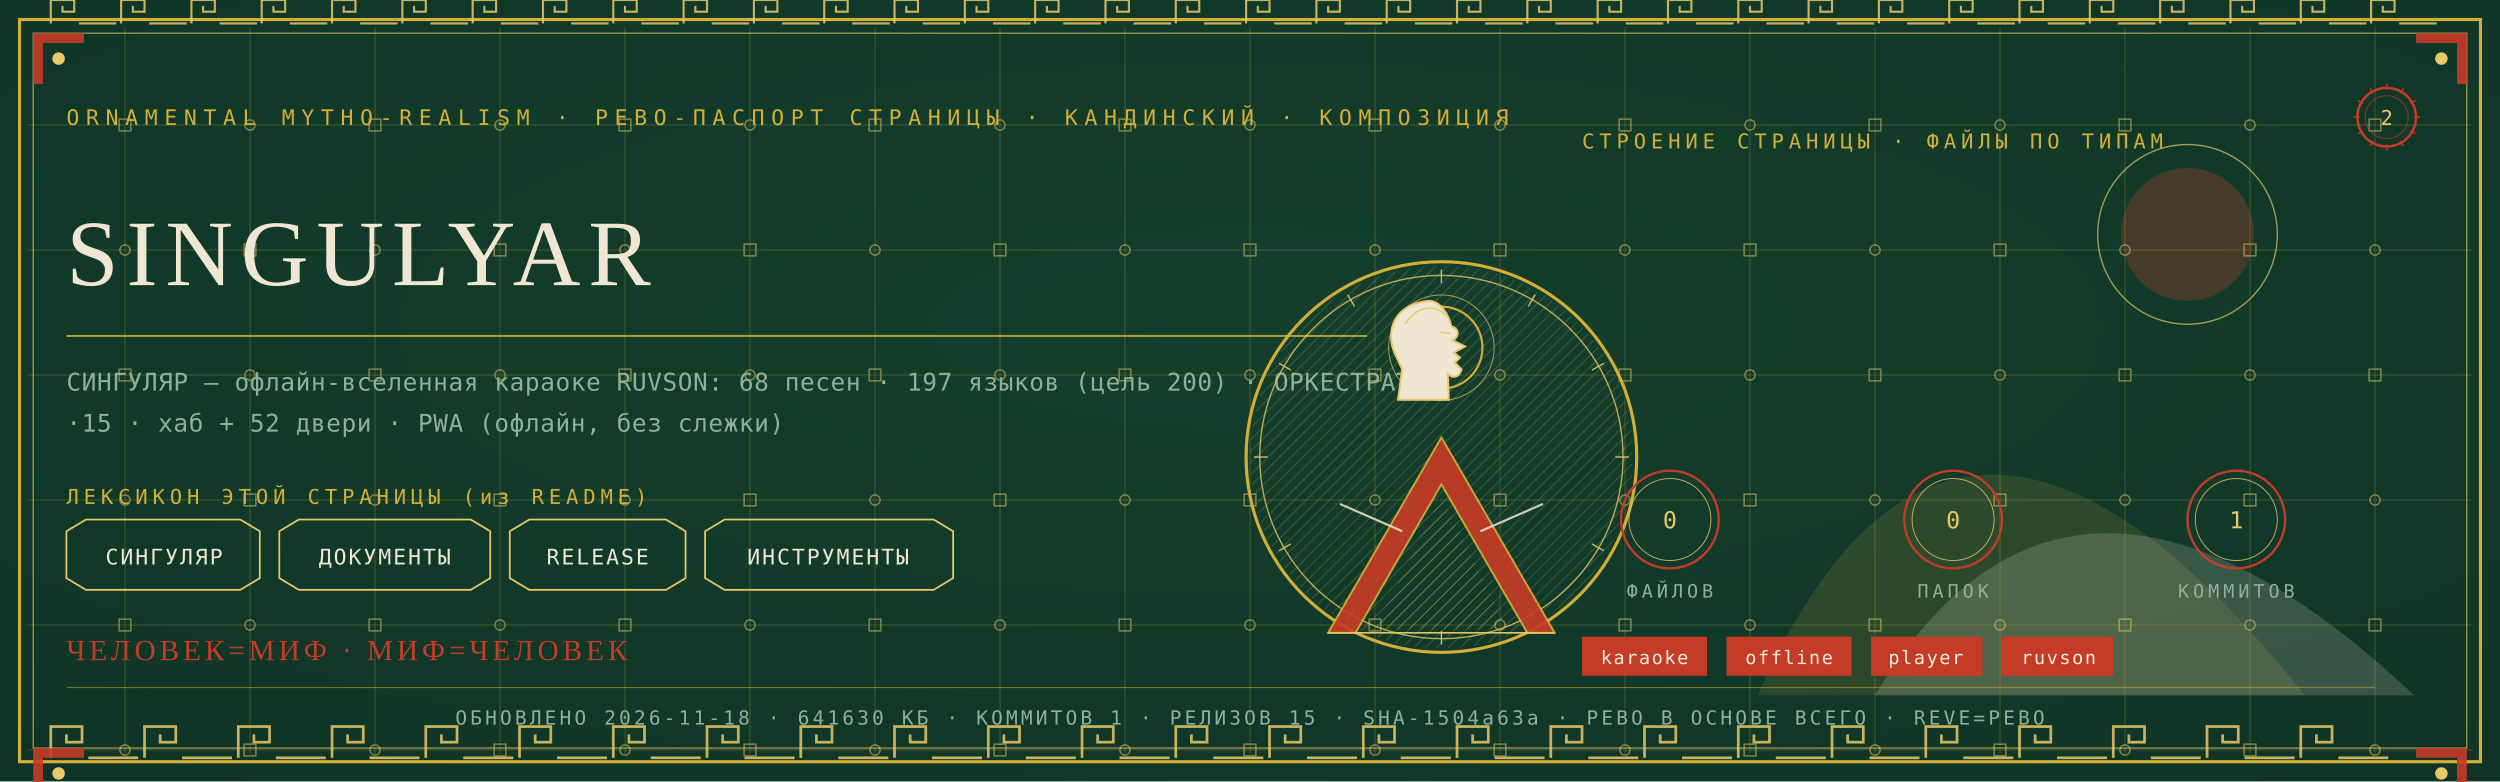
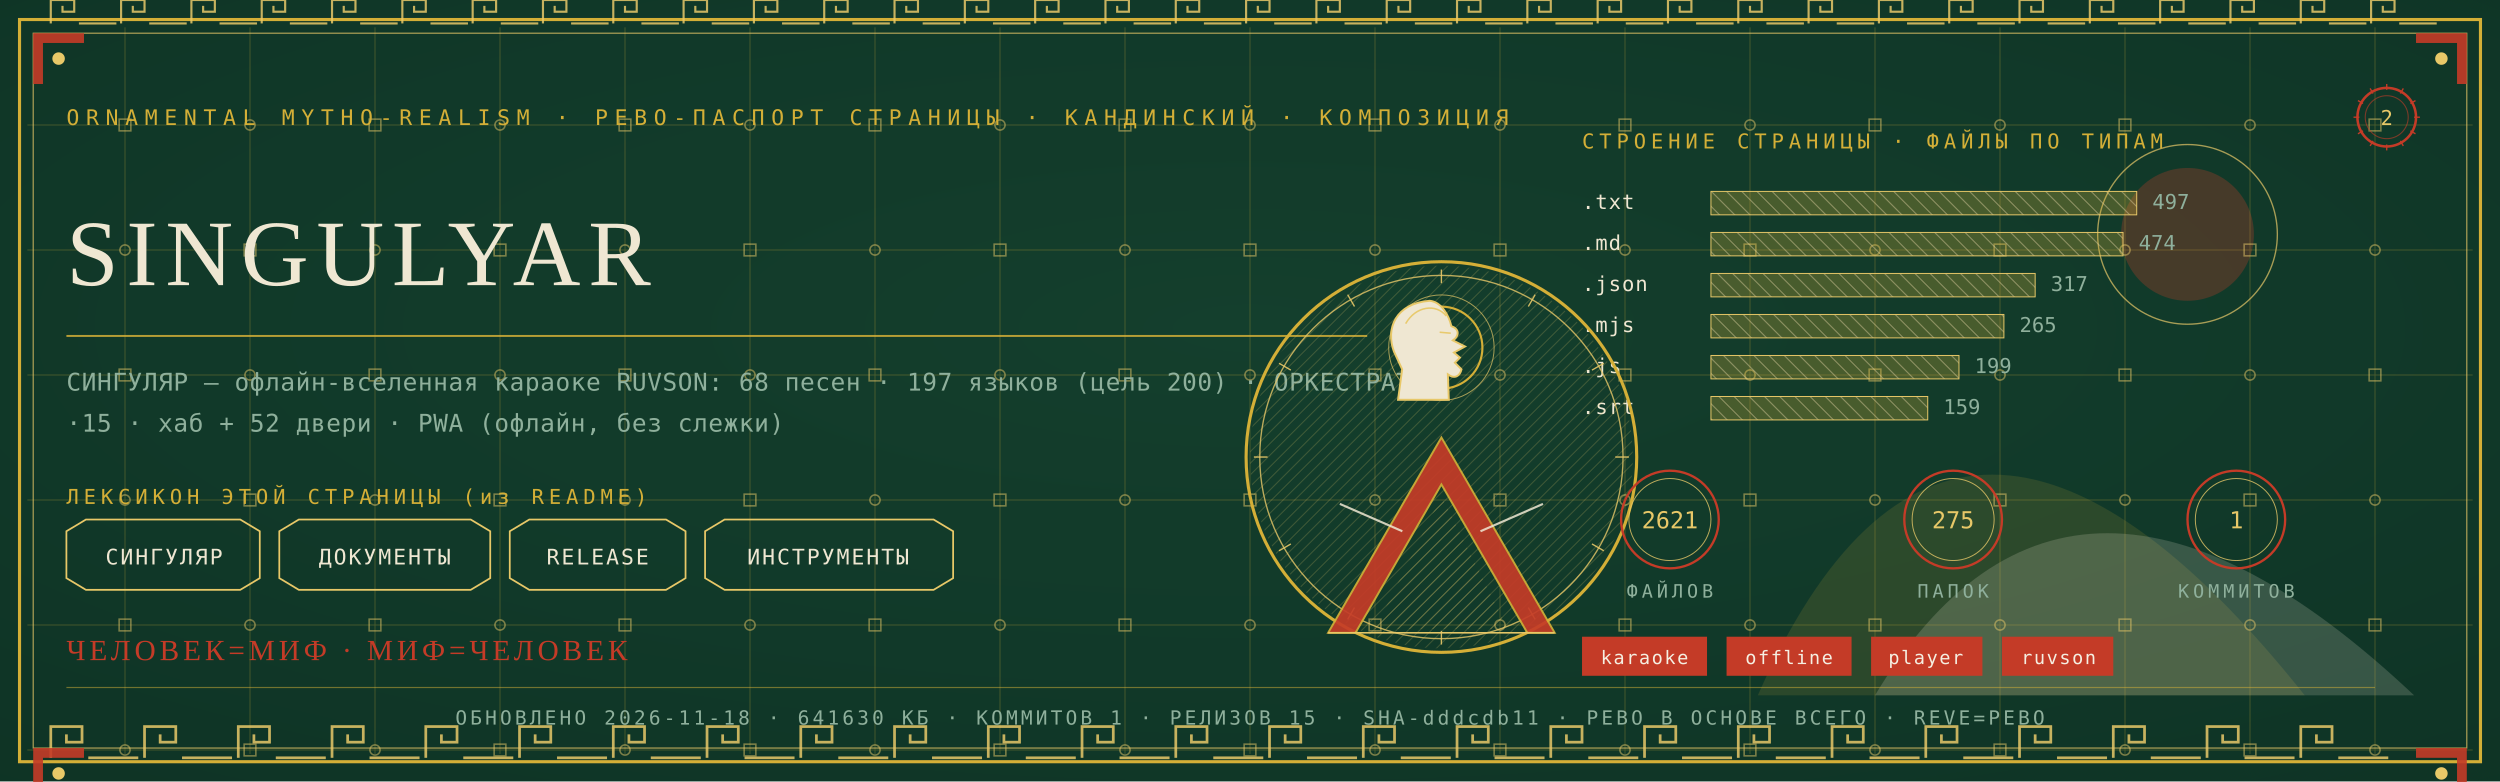
<svg xmlns="http://www.w3.org/2000/svg" viewBox="0 0 1280 400" width="1280" height="400">
  <defs>
    <radialGradient id="rp2" cx="0.5" cy="0.42" r="1.1">
      <stop offset="0" stop-color="#14402E" />
      <stop offset="1" stop-color="#0C2E21" />
    </radialGradient>
    <pattern id="hatchm" width="4.2" height="4.2" patternUnits="userSpaceOnUse" patternTransform="rotate(45)">
      <rect width="4.2" height="4.2" fill="none" />
      <line x1="0" y1="0" x2="0" y2="4.2" stroke="#E8C868" stroke-width="0.5" />
    </pattern>
    <pattern id="hatchv" width="5.5" height="5.5" patternUnits="userSpaceOnUse" patternTransform="rotate(-45)">
      <rect width="5.5" height="5.5" fill="none" />
      <line x1="0" y1="0" x2="0" y2="5.5" stroke="#EFE7D2" stroke-width="0.5" />
    </pattern>
  </defs>
  <rect width="1280" height="400" fill="#0C2E21" />
  <rect width="1280" height="400" fill="url(#rp2)" opacity="0.94" />
  <path d="M 900 356 Q 1000 130 1180 356 Z" fill="#D4AF37" opacity="0.14" />
  <path d="M 960 356 Q 1060 190 1236 356 Z" fill="#EFE7D2" opacity="0.18" />
  <circle cx="1120" cy="120" r="34" fill="#C43B27" opacity="0.30" />
  <circle cx="1120" cy="120" r="46" fill="none" stroke="#E8C868" stroke-width="0.7" opacity="0.7" />
  <g stroke="#D4AF37" stroke-width="0.45" opacity="0.30">
    <line x1="64" y1="14" x2="64" y2="386" />
    <line x1="128" y1="14" x2="128" y2="386" />
    <line x1="192" y1="14" x2="192" y2="386" />
    <line x1="256" y1="14" x2="256" y2="386" />
    <line x1="320" y1="14" x2="320" y2="386" />
    <line x1="384" y1="14" x2="384" y2="386" />
    <line x1="448" y1="14" x2="448" y2="386" />
    <line x1="512" y1="14" x2="512" y2="386" />
    <line x1="576" y1="14" x2="576" y2="386" />
    <line x1="640" y1="14" x2="640" y2="386" />
    <line x1="704" y1="14" x2="704" y2="386" />
    <line x1="768" y1="14" x2="768" y2="386" />
    <line x1="832" y1="14" x2="832" y2="386" />
    <line x1="896" y1="14" x2="896" y2="386" />
    <line x1="960" y1="14" x2="960" y2="386" />
    <line x1="1024" y1="14" x2="1024" y2="386" />
    <line x1="1088" y1="14" x2="1088" y2="386" />
    <line x1="1152" y1="14" x2="1152" y2="386" />
    <line x1="1216" y1="14" x2="1216" y2="386" />
    <line x1="14" y1="64" x2="1266" y2="64" />
    <line x1="14" y1="128" x2="1266" y2="128" />
    <line x1="14" y1="192" x2="1266" y2="192" />
    <line x1="14" y1="256" x2="1266" y2="256" />
    <line x1="14" y1="320" x2="1266" y2="320" />
    <line x1="14" y1="384" x2="1266" y2="384" />
  </g>
  <g fill="none" stroke="#E8C868" stroke-width="0.8" opacity="0.5">
    <rect x="61" y="61" width="6" height="6" />
    <circle cx="64" cy="128" r="2.6" />
    <rect x="61" y="189" width="6" height="6" />
    <circle cx="64" cy="256" r="2.6" />
    <rect x="61" y="317" width="6" height="6" />
    <circle cx="64" cy="384" r="2.6" />
    <circle cx="128" cy="64" r="2.6" />
    <rect x="125" y="125" width="6" height="6" />
    <circle cx="128" cy="192" r="2.6" />
    <rect x="125" y="253" width="6" height="6" />
    <circle cx="128" cy="320" r="2.6" />
    <rect x="125" y="381" width="6" height="6" />
    <rect x="189" y="61" width="6" height="6" />
    <circle cx="192" cy="128" r="2.6" />
    <rect x="189" y="189" width="6" height="6" />
    <circle cx="192" cy="256" r="2.6" />
    <rect x="189" y="317" width="6" height="6" />
    <circle cx="192" cy="384" r="2.6" />
    <circle cx="256" cy="64" r="2.6" />
    <rect x="253" y="125" width="6" height="6" />
    <circle cx="256" cy="192" r="2.6" />
    <rect x="253" y="253" width="6" height="6" />
    <circle cx="256" cy="320" r="2.6" />
    <rect x="253" y="381" width="6" height="6" />
    <rect x="317" y="61" width="6" height="6" />
    <circle cx="320" cy="128" r="2.6" />
    <rect x="317" y="189" width="6" height="6" />
    <circle cx="320" cy="256" r="2.6" />
    <rect x="317" y="317" width="6" height="6" />
    <circle cx="320" cy="384" r="2.6" />
    <circle cx="384" cy="64" r="2.6" />
    <rect x="381" y="125" width="6" height="6" />
    <circle cx="384" cy="192" r="2.6" />
    <rect x="381" y="253" width="6" height="6" />
    <circle cx="384" cy="320" r="2.6" />
    <rect x="381" y="381" width="6" height="6" />
    <rect x="445" y="61" width="6" height="6" />
    <circle cx="448" cy="128" r="2.6" />
    <rect x="445" y="189" width="6" height="6" />
    <circle cx="448" cy="256" r="2.6" />
    <rect x="445" y="317" width="6" height="6" />
    <circle cx="448" cy="384" r="2.6" />
    <circle cx="512" cy="64" r="2.6" />
    <rect x="509" y="125" width="6" height="6" />
    <circle cx="512" cy="192" r="2.6" />
    <rect x="509" y="253" width="6" height="6" />
    <circle cx="512" cy="320" r="2.6" />
    <rect x="509" y="381" width="6" height="6" />
    <rect x="573" y="61" width="6" height="6" />
    <circle cx="576" cy="128" r="2.6" />
    <rect x="573" y="189" width="6" height="6" />
    <circle cx="576" cy="256" r="2.6" />
    <rect x="573" y="317" width="6" height="6" />
    <circle cx="576" cy="384" r="2.6" />
    <circle cx="640" cy="64" r="2.6" />
    <rect x="637" y="125" width="6" height="6" />
    <circle cx="640" cy="192" r="2.6" />
    <rect x="637" y="253" width="6" height="6" />
    <circle cx="640" cy="320" r="2.6" />
    <rect x="637" y="381" width="6" height="6" />
    <rect x="701" y="61" width="6" height="6" />
    <circle cx="704" cy="128" r="2.6" />
    <rect x="701" y="189" width="6" height="6" />
    <circle cx="704" cy="256" r="2.6" />
    <rect x="701" y="317" width="6" height="6" />
    <circle cx="704" cy="384" r="2.6" />
    <circle cx="768" cy="64" r="2.6" />
    <rect x="765" y="125" width="6" height="6" />
    <circle cx="768" cy="192" r="2.6" />
    <rect x="765" y="253" width="6" height="6" />
    <circle cx="768" cy="320" r="2.6" />
    <rect x="765" y="381" width="6" height="6" />
    <rect x="829" y="61" width="6" height="6" />
    <circle cx="832" cy="128" r="2.6" />
    <rect x="829" y="189" width="6" height="6" />
    <circle cx="832" cy="256" r="2.6" />
    <rect x="829" y="317" width="6" height="6" />
    <circle cx="832" cy="384" r="2.6" />
    <circle cx="896" cy="64" r="2.6" />
    <rect x="893" y="125" width="6" height="6" />
    <circle cx="896" cy="192" r="2.6" />
    <rect x="893" y="253" width="6" height="6" />
    <circle cx="896" cy="320" r="2.6" />
    <rect x="893" y="381" width="6" height="6" />
    <rect x="957" y="61" width="6" height="6" />
    <circle cx="960" cy="128" r="2.6" />
    <rect x="957" y="189" width="6" height="6" />
    <circle cx="960" cy="256" r="2.6" />
    <rect x="957" y="317" width="6" height="6" />
    <circle cx="960" cy="384" r="2.6" />
    <circle cx="1024" cy="64" r="2.6" />
    <rect x="1021" y="125" width="6" height="6" />
    <circle cx="1024" cy="192" r="2.6" />
    <rect x="1021" y="253" width="6" height="6" />
    <circle cx="1024" cy="320" r="2.6" />
    <rect x="1021" y="381" width="6" height="6" />
    <rect x="1085" y="61" width="6" height="6" />
    <circle cx="1088" cy="128" r="2.6" />
    <rect x="1085" y="189" width="6" height="6" />
    <circle cx="1088" cy="256" r="2.6" />
    <rect x="1085" y="317" width="6" height="6" />
    <circle cx="1088" cy="384" r="2.6" />
    <circle cx="1152" cy="64" r="2.6" />
    <rect x="1149" y="125" width="6" height="6" />
    <circle cx="1152" cy="192" r="2.6" />
    <rect x="1149" y="253" width="6" height="6" />
    <circle cx="1152" cy="320" r="2.6" />
    <rect x="1149" y="381" width="6" height="6" />
    <rect x="1213" y="61" width="6" height="6" />
    <circle cx="1216" cy="128" r="2.6" />
    <rect x="1213" y="189" width="6" height="6" />
    <circle cx="1216" cy="256" r="2.6" />
    <rect x="1213" y="317" width="6" height="6" />
    <circle cx="1216" cy="384" r="2.6" />
  </g>
  <rect x="10" y="10" width="1260" height="380" fill="none" stroke="#D4AF37" stroke-width="1.6" />
  <rect x="17" y="17" width="1246" height="366" fill="none" stroke="#E8C868" stroke-width="0.6" opacity="0.75" />
  <g fill="none" stroke="#E8C868" stroke-width="1.4" opacity="0.85">
    <path d="M 26 388 L 26 372 L 42 372 L 42 380.0 L 34.0 380.0 L 34.0 376.0" />
    <line x1="45.2" y1="388" x2="70.8" y2="388" />
    <path d="M 74 388 L 74 372 L 90 372 L 90 380.0 L 82.0 380.0 L 82.0 376.0" />
    <line x1="93.2" y1="388" x2="118.8" y2="388" />
    <path d="M 122 388 L 122 372 L 138 372 L 138 380.0 L 130.0 380.0 L 130.0 376.0" />
    <line x1="141.2" y1="388" x2="166.8" y2="388" />
    <path d="M 170 388 L 170 372 L 186 372 L 186 380.0 L 178.0 380.0 L 178.0 376.0" />
    <line x1="189.2" y1="388" x2="214.8" y2="388" />
    <path d="M 218 388 L 218 372 L 234 372 L 234 380.0 L 226.0 380.0 L 226.0 376.0" />
    <line x1="237.2" y1="388" x2="262.8" y2="388" />
    <path d="M 266 388 L 266 372 L 282 372 L 282 380.0 L 274.0 380.0 L 274.0 376.0" />
    <line x1="285.2" y1="388" x2="310.8" y2="388" />
    <path d="M 314 388 L 314 372 L 330 372 L 330 380.0 L 322.0 380.0 L 322.0 376.0" />
    <line x1="333.2" y1="388" x2="358.8" y2="388" />
    <path d="M 362 388 L 362 372 L 378 372 L 378 380.0 L 370.0 380.0 L 370.0 376.0" />
    <line x1="381.2" y1="388" x2="406.8" y2="388" />
    <path d="M 410 388 L 410 372 L 426 372 L 426 380.0 L 418.0 380.0 L 418.0 376.0" />
    <line x1="429.2" y1="388" x2="454.8" y2="388" />
    <path d="M 458 388 L 458 372 L 474 372 L 474 380.0 L 466.0 380.0 L 466.0 376.0" />
    <line x1="477.2" y1="388" x2="502.8" y2="388" />
    <path d="M 506 388 L 506 372 L 522 372 L 522 380.0 L 514.0 380.0 L 514.0 376.0" />
    <line x1="525.2" y1="388" x2="550.8" y2="388" />
    <path d="M 554 388 L 554 372 L 570 372 L 570 380.0 L 562.0 380.0 L 562.0 376.0" />
    <line x1="573.2" y1="388" x2="598.8" y2="388" />
    <path d="M 602 388 L 602 372 L 618 372 L 618 380.0 L 610.0 380.0 L 610.0 376.0" />
    <line x1="621.2" y1="388" x2="646.8" y2="388" />
    <path d="M 650 388 L 650 372 L 666 372 L 666 380.0 L 658.0 380.0 L 658.0 376.0" />
    <line x1="669.2" y1="388" x2="694.8" y2="388" />
    <path d="M 698 388 L 698 372 L 714 372 L 714 380.0 L 706.0 380.0 L 706.0 376.0" />
    <line x1="717.2" y1="388" x2="742.8" y2="388" />
    <path d="M 746 388 L 746 372 L 762 372 L 762 380.0 L 754.0 380.0 L 754.0 376.0" />
    <line x1="765.2" y1="388" x2="790.8" y2="388" />
    <path d="M 794 388 L 794 372 L 810 372 L 810 380.0 L 802.0 380.0 L 802.0 376.0" />
    <line x1="813.2" y1="388" x2="838.8" y2="388" />
    <path d="M 842 388 L 842 372 L 858 372 L 858 380.0 L 850.0 380.0 L 850.0 376.0" />
    <line x1="861.2" y1="388" x2="886.8" y2="388" />
    <path d="M 890 388 L 890 372 L 906 372 L 906 380.0 L 898.0 380.0 L 898.0 376.0" />
    <line x1="909.2" y1="388" x2="934.8" y2="388" />
    <path d="M 938 388 L 938 372 L 954 372 L 954 380.0 L 946.0 380.0 L 946.0 376.0" />
    <line x1="957.2" y1="388" x2="982.8" y2="388" />
    <path d="M 986 388 L 986 372 L 1002 372 L 1002 380.0 L 994.0 380.0 L 994.0 376.0" />
    <line x1="1005.2" y1="388" x2="1030.8" y2="388" />
    <path d="M 1034 388 L 1034 372 L 1050 372 L 1050 380.0 L 1042.0 380.0 L 1042.0 376.0" />
    <line x1="1053.2" y1="388" x2="1078.8" y2="388" />
    <path d="M 1082 388 L 1082 372 L 1098 372 L 1098 380.0 L 1090.0 380.0 L 1090.0 376.0" />
    <line x1="1101.2" y1="388" x2="1126.8" y2="388" />
    <path d="M 1130 388 L 1130 372 L 1146 372 L 1146 380.0 L 1138.0 380.0 L 1138.0 376.0" />
    <line x1="1149.2" y1="388" x2="1174.8" y2="388" />
    <path d="M 1178 388 L 1178 372 L 1194 372 L 1194 380.0 L 1186.0 380.0 L 1186.0 376.0" />
    <line x1="1197.2" y1="388" x2="1222.8" y2="388" />
  </g>
  <g fill="none" stroke="#E8C868" stroke-width="1.1" opacity="0.85">
    <path d="M 26 12 L 26 0 L 38 0 L 38 6.0 L 32.0 6.0 L 32.0 3.0" />
    <line x1="40.4" y1="12" x2="59.6" y2="12" />
    <path d="M 62 12 L 62 0 L 74 0 L 74 6.0 L 68.0 6.0 L 68.0 3.0" />
    <line x1="76.4" y1="12" x2="95.6" y2="12" />
    <path d="M 98 12 L 98 0 L 110 0 L 110 6.0 L 104.0 6.0 L 104.0 3.0" />
    <line x1="112.4" y1="12" x2="131.6" y2="12" />
    <path d="M 134 12 L 134 0 L 146 0 L 146 6.0 L 140.0 6.0 L 140.0 3.0" />
    <line x1="148.4" y1="12" x2="167.6" y2="12" />
    <path d="M 170 12 L 170 0 L 182 0 L 182 6.0 L 176.0 6.0 L 176.0 3.0" />
    <line x1="184.4" y1="12" x2="203.6" y2="12" />
    <path d="M 206 12 L 206 0 L 218 0 L 218 6.0 L 212.0 6.0 L 212.0 3.0" />
    <line x1="220.4" y1="12" x2="239.6" y2="12" />
    <path d="M 242 12 L 242 0 L 254 0 L 254 6.0 L 248.0 6.0 L 248.0 3.0" />
    <line x1="256.4" y1="12" x2="275.6" y2="12" />
    <path d="M 278 12 L 278 0 L 290 0 L 290 6.0 L 284.0 6.0 L 284.0 3.0" />
    <line x1="292.4" y1="12" x2="311.6" y2="12" />
    <path d="M 314 12 L 314 0 L 326 0 L 326 6.0 L 320.0 6.0 L 320.0 3.0" />
    <line x1="328.4" y1="12" x2="347.6" y2="12" />
    <path d="M 350 12 L 350 0 L 362 0 L 362 6.0 L 356.0 6.0 L 356.0 3.0" />
    <line x1="364.4" y1="12" x2="383.6" y2="12" />
    <path d="M 386 12 L 386 0 L 398 0 L 398 6.0 L 392.0 6.0 L 392.0 3.0" />
    <line x1="400.4" y1="12" x2="419.6" y2="12" />
    <path d="M 422 12 L 422 0 L 434 0 L 434 6.0 L 428.0 6.0 L 428.0 3.0" />
    <line x1="436.4" y1="12" x2="455.6" y2="12" />
    <path d="M 458 12 L 458 0 L 470 0 L 470 6.0 L 464.0 6.0 L 464.0 3.0" />
    <line x1="472.4" y1="12" x2="491.6" y2="12" />
    <path d="M 494 12 L 494 0 L 506 0 L 506 6.0 L 500.0 6.0 L 500.0 3.0" />
    <line x1="508.4" y1="12" x2="527.6" y2="12" />
    <path d="M 530 12 L 530 0 L 542 0 L 542 6.0 L 536.0 6.0 L 536.0 3.0" />
    <line x1="544.4" y1="12" x2="563.6" y2="12" />
    <path d="M 566 12 L 566 0 L 578 0 L 578 6.0 L 572.0 6.0 L 572.0 3.0" />
    <line x1="580.4" y1="12" x2="599.6" y2="12" />
    <path d="M 602 12 L 602 0 L 614 0 L 614 6.0 L 608.0 6.0 L 608.0 3.0" />
    <line x1="616.4" y1="12" x2="635.6" y2="12" />
    <path d="M 638 12 L 638 0 L 650 0 L 650 6.0 L 644.0 6.0 L 644.0 3.0" />
    <line x1="652.4" y1="12" x2="671.6" y2="12" />
    <path d="M 674 12 L 674 0 L 686 0 L 686 6.0 L 680.0 6.0 L 680.0 3.0" />
    <line x1="688.4" y1="12" x2="707.6" y2="12" />
    <path d="M 710 12 L 710 0 L 722 0 L 722 6.0 L 716.0 6.0 L 716.0 3.0" />
    <line x1="724.4" y1="12" x2="743.6" y2="12" />
    <path d="M 746 12 L 746 0 L 758 0 L 758 6.0 L 752.0 6.0 L 752.0 3.0" />
    <line x1="760.4" y1="12" x2="779.6" y2="12" />
    <path d="M 782 12 L 782 0 L 794 0 L 794 6.0 L 788.0 6.0 L 788.0 3.0" />
    <line x1="796.4" y1="12" x2="815.6" y2="12" />
    <path d="M 818 12 L 818 0 L 830 0 L 830 6.0 L 824.0 6.0 L 824.0 3.0" />
    <line x1="832.4" y1="12" x2="851.6" y2="12" />
    <path d="M 854 12 L 854 0 L 866 0 L 866 6.0 L 860.0 6.0 L 860.0 3.0" />
    <line x1="868.4" y1="12" x2="887.6" y2="12" />
    <path d="M 890 12 L 890 0 L 902 0 L 902 6.0 L 896.0 6.0 L 896.0 3.0" />
    <line x1="904.4" y1="12" x2="923.6" y2="12" />
    <path d="M 926 12 L 926 0 L 938 0 L 938 6.0 L 932.0 6.0 L 932.0 3.0" />
    <line x1="940.4" y1="12" x2="959.6" y2="12" />
    <path d="M 962 12 L 962 0 L 974 0 L 974 6.0 L 968.0 6.0 L 968.0 3.0" />
    <line x1="976.4" y1="12" x2="995.6" y2="12" />
    <path d="M 998 12 L 998 0 L 1010 0 L 1010 6.0 L 1004.0 6.0 L 1004.0 3.0" />
    <line x1="1012.4" y1="12" x2="1031.6" y2="12" />
    <path d="M 1034 12 L 1034 0 L 1046 0 L 1046 6.0 L 1040.0 6.0 L 1040.0 3.0" />
    <line x1="1048.4" y1="12" x2="1067.6" y2="12" />
    <path d="M 1070 12 L 1070 0 L 1082 0 L 1082 6.0 L 1076.0 6.0 L 1076.0 3.0" />
    <line x1="1084.4" y1="12" x2="1103.6" y2="12" />
    <path d="M 1106 12 L 1106 0 L 1118 0 L 1118 6.0 L 1112.0 6.0 L 1112.0 3.0" />
    <line x1="1120.4" y1="12" x2="1139.6" y2="12" />
    <path d="M 1142 12 L 1142 0 L 1154 0 L 1154 6.0 L 1148.0 6.0 L 1148.0 3.0" />
    <line x1="1156.4" y1="12" x2="1175.6" y2="12" />
    <path d="M 1178 12 L 1178 0 L 1190 0 L 1190 6.0 L 1184.0 6.0 L 1184.0 3.0" />
    <line x1="1192.4" y1="12" x2="1211.6" y2="12" />
    <path d="M 1214 12 L 1214 0 L 1226 0 L 1226 6.0 L 1220.0 6.0 L 1220.0 3.0" />
    <line x1="1228.4" y1="12" x2="1247.6" y2="12" />
  </g>
  <g transform="translate(17,17) scale(1,1)">
    <path d="M 0 0 L 26 0 L 26 5 L 5 5 L 5 26 L 0 26 Z" fill="#C43B27" opacity="0.9" />
    <circle cx="13" cy="13" r="3.2" fill="#E8C868" />
  </g>
  <g transform="translate(1263,17) scale(-1,1)">
    <path d="M 0 0 L 26 0 L 26 5 L 5 5 L 5 26 L 0 26 Z" fill="#C43B27" opacity="0.9" />
    <circle cx="13" cy="13" r="3.2" fill="#E8C868" />
  </g>
  <g transform="translate(17,383) scale(1,1)">
    <path d="M 0 0 L 26 0 L 26 5 L 5 5 L 5 26 L 0 26 Z" fill="#C43B27" opacity="0.9" />
    <circle cx="13" cy="13" r="3.2" fill="#E8C868" />
  </g>
  <g transform="translate(1263,383) scale(-1,1)">
    <path d="M 0 0 L 26 0 L 26 5 L 5 5 L 5 26 L 0 26 Z" fill="#C43B27" opacity="0.9" />
    <circle cx="13" cy="13" r="3.2" fill="#E8C868" />
  </g>
  <text x="34" y="64" font-family="'Cascadia Mono', ui-monospace, Consolas, monospace" font-size="11" fill="#D4AF37" letter-spacing="3.4">ORNAMENTAL MYTHO-REALISM · РЕВО-ПАСПОРТ СТРАНИЦЫ · КАНДИНСКИЙ · КОМПОЗИЦИЯ</text>
  <g transform="translate(1222,60)">
    <circle r="15" fill="none" stroke="#C43B27" stroke-width="1.3" />
    <circle r="11" fill="none" stroke="#C43B27" stroke-width="0.55" opacity="0.6" />
    <text y="4" text-anchor="middle" font-family="'Cascadia Mono', ui-monospace, Consolas, monospace" font-size="10.5" fill="#E8C868">2</text>
    <g stroke="#C43B27" stroke-width="0.7">
      <line x1="0" y1="-17" x2="0" y2="-14" transform="rotate(0)" />
      <line x1="0" y1="-17" x2="0" y2="-14" transform="rotate(30)" />
      <line x1="0" y1="-17" x2="0" y2="-14" transform="rotate(60)" />
      <line x1="0" y1="-17" x2="0" y2="-14" transform="rotate(90)" />
      <line x1="0" y1="-17" x2="0" y2="-14" transform="rotate(120)" />
      <line x1="0" y1="-17" x2="0" y2="-14" transform="rotate(150)" />
      <line x1="0" y1="-17" x2="0" y2="-14" transform="rotate(180)" />
      <line x1="0" y1="-17" x2="0" y2="-14" transform="rotate(210)" />
      <line x1="0" y1="-17" x2="0" y2="-14" transform="rotate(240)" />
      <line x1="0" y1="-17" x2="0" y2="-14" transform="rotate(270)" />
      <line x1="0" y1="-17" x2="0" y2="-14" transform="rotate(300)" />
      <line x1="0" y1="-17" x2="0" y2="-14" transform="rotate(330)" />
    </g>
  </g>
  <text x="34" y="146" font-family="Georgia, 'Times New Roman', serif" font-size="48.0" fill="#EFE7D2" letter-spacing="4">SINGULYAR</text>
  <line x1="34" y1="172" x2="700" y2="172" stroke="#D4AF37" stroke-width="1" opacity="0.85" />
  <text x="34" y="200" font-family="'Cascadia Mono', ui-monospace, Consolas, monospace" font-size="12.5" fill="#8FB09C" letter-spacing="0.3">СИНГУЛЯР — офлайн-вселенная караоке RUVSON: 68 песен · 197 языков (цель 200) · ОРКЕСТРАТОР</text>
  <text x="34" y="221" font-family="'Cascadia Mono', ui-monospace, Consolas, monospace" font-size="12.5" fill="#8FB09C" letter-spacing="0.3">·15 · хаб + 52 двери · PWA (офлайн, без слежки)</text>
  <text x="34" y="258" font-family="'Cascadia Mono', ui-monospace, Consolas, monospace" font-size="10.5" fill="#D4AF37" letter-spacing="2.5">ЛЕКСИКОН ЭТОЙ СТРАНИЦЫ (из README)</text>
  <path d="M 34 272 L 44 266 L 123 266 L 133 272 L 133 296 L 123 302 L 44 302 L 34 296 Z" fill="none" stroke="#E8C868" stroke-width="0.9" />
  <text x="84" y="289" text-anchor="middle" font-family="'Cascadia Mono', ui-monospace, Consolas, monospace" font-size="11" fill="#EFE7D2" letter-spacing="1">СИНГУЛЯР</text>
  <path d="M 143 272 L 153 266 L 241 266 L 251 272 L 251 296 L 241 302 L 153 302 L 143 296 Z" fill="none" stroke="#E8C868" stroke-width="0.9" />
  <text x="197" y="289" text-anchor="middle" font-family="'Cascadia Mono', ui-monospace, Consolas, monospace" font-size="11" fill="#EFE7D2" letter-spacing="1">ДОКУМЕНТЫ</text>
  <path d="M 261 272 L 271 266 L 341 266 L 351 272 L 351 296 L 341 302 L 271 302 L 261 296 Z" fill="none" stroke="#E8C868" stroke-width="0.9" />
  <text x="306" y="289" text-anchor="middle" font-family="'Cascadia Mono', ui-monospace, Consolas, monospace" font-size="11" fill="#EFE7D2" letter-spacing="1">RELEASE</text>
  <path d="M 361 272 L 371 266 L 478 266 L 488 272 L 488 296 L 478 302 L 371 302 L 361 296 Z" fill="none" stroke="#E8C868" stroke-width="0.9" />
  <text x="424" y="289" text-anchor="middle" font-family="'Cascadia Mono', ui-monospace, Consolas, monospace" font-size="11" fill="#EFE7D2" letter-spacing="1">ИНСТРУМЕНТЫ</text>
  <text x="810" y="76" font-family="'Cascadia Mono', ui-monospace, Consolas, monospace" font-size="10.5" fill="#D4AF37" letter-spacing="2.5">СТРОЕНИЕ СТРАНИЦЫ · ФАЙЛЫ ПО ТИПАМ</text>
+   <text x="810" y="107" font-family="'Cascadia Mono', ui-monospace, Consolas, monospace" font-size="10.5" fill="#EFE7D2" letter-spacing="0.5">.txt</text>
+   <rect x="876" y="98" width="218" height="12" fill="url(#hatchv)" opacity="0.9" />
+   <rect x="876" y="98" width="218" height="12" fill="#D4AF37" opacity="0.28" />
+   <rect x="876" y="98" width="218" height="12" fill="none" stroke="#E8C868" stroke-width="0.5" />
+   <text x="1102" y="107" font-family="'Cascadia Mono', ui-monospace, Consolas, monospace" font-size="10.5" fill="#8FB09C">497</text>
+   <text x="810" y="128" font-family="'Cascadia Mono', ui-monospace, Consolas, monospace" font-size="10.5" fill="#EFE7D2" letter-spacing="0.5">.md</text>
+   <rect x="876" y="119" width="211" height="12" fill="url(#hatchv)" opacity="0.9" />
+   <rect x="876" y="119" width="211" height="12" fill="#D4AF37" opacity="0.28" />
+   <rect x="876" y="119" width="211" height="12" fill="none" stroke="#E8C868" stroke-width="0.5" />
+   <text x="1095" y="128" font-family="'Cascadia Mono', ui-monospace, Consolas, monospace" font-size="10.5" fill="#8FB09C">474</text>
+   <text x="810" y="149" font-family="'Cascadia Mono', ui-monospace, Consolas, monospace" font-size="10.5" fill="#EFE7D2" letter-spacing="0.5">.json</text>
+   <rect x="876" y="140" width="166" height="12" fill="url(#hatchv)" opacity="0.9" />
+   <rect x="876" y="140" width="166" height="12" fill="#D4AF37" opacity="0.28" />
+   <rect x="876" y="140" width="166" height="12" fill="none" stroke="#E8C868" stroke-width="0.5" />
+   <text x="1050" y="149" font-family="'Cascadia Mono', ui-monospace, Consolas, monospace" font-size="10.5" fill="#8FB09C">317</text>
+   <text x="810" y="170" font-family="'Cascadia Mono', ui-monospace, Consolas, monospace" font-size="10.5" fill="#EFE7D2" letter-spacing="0.5">.mjs</text>
+   <rect x="876" y="161" width="150" height="12" fill="url(#hatchv)" opacity="0.9" />
+   <rect x="876" y="161" width="150" height="12" fill="#D4AF37" opacity="0.28" />
+   <rect x="876" y="161" width="150" height="12" fill="none" stroke="#E8C868" stroke-width="0.5" />
+   <text x="1034" y="170" font-family="'Cascadia Mono', ui-monospace, Consolas, monospace" font-size="10.5" fill="#8FB09C">265</text>
+   <text x="810" y="191" font-family="'Cascadia Mono', ui-monospace, Consolas, monospace" font-size="10.5" fill="#EFE7D2" letter-spacing="0.5">.js</text>
+   <rect x="876" y="182" width="127" height="12" fill="url(#hatchv)" opacity="0.9" />
+   <rect x="876" y="182" width="127" height="12" fill="#D4AF37" opacity="0.28" />
+   <rect x="876" y="182" width="127" height="12" fill="none" stroke="#E8C868" stroke-width="0.5" />
+   <text x="1011" y="191" font-family="'Cascadia Mono', ui-monospace, Consolas, monospace" font-size="10.5" fill="#8FB09C">199</text>
+   <text x="810" y="212" font-family="'Cascadia Mono', ui-monospace, Consolas, monospace" font-size="10.5" fill="#EFE7D2" letter-spacing="0.5">.srt</text>
+   <rect x="876" y="203" width="111" height="12" fill="url(#hatchv)" opacity="0.9" />
+   <rect x="876" y="203" width="111" height="12" fill="#D4AF37" opacity="0.28" />
+   <rect x="876" y="203" width="111" height="12" fill="none" stroke="#E8C868" stroke-width="0.5" />
+   <text x="995" y="212" font-family="'Cascadia Mono', ui-monospace, Consolas, monospace" font-size="10.5" fill="#8FB09C">159</text>
  <g transform="translate(738,234)">
    <circle r="100" fill="none" stroke="#D4AF37" stroke-width="1.6" />
    <circle r="93" fill="none" stroke="#E8C868" stroke-width="0.7" opacity="0.8" />
    <circle r="98" fill="url(#hatchm)" opacity="0.4" />
    <g stroke="#E8C868" stroke-width="0.7" opacity="0.9">
      <line x1="0" y1="-96" x2="0" y2="-89" transform="rotate(0)" />
      <line x1="0" y1="-96" x2="0" y2="-89" transform="rotate(30)" />
      <line x1="0" y1="-96" x2="0" y2="-89" transform="rotate(60)" />
      <line x1="0" y1="-96" x2="0" y2="-89" transform="rotate(90)" />
      <line x1="0" y1="-96" x2="0" y2="-89" transform="rotate(120)" />
      <line x1="0" y1="-96" x2="0" y2="-89" transform="rotate(150)" />
      <line x1="0" y1="-96" x2="0" y2="-89" transform="rotate(180)" />
      <line x1="0" y1="-96" x2="0" y2="-89" transform="rotate(210)" />
      <line x1="0" y1="-96" x2="0" y2="-89" transform="rotate(240)" />
      <line x1="0" y1="-96" x2="0" y2="-89" transform="rotate(270)" />
      <line x1="0" y1="-96" x2="0" y2="-89" transform="rotate(300)" />
      <line x1="0" y1="-96" x2="0" y2="-89" transform="rotate(330)" />
    </g>
    <circle cy="-56" r="21" fill="none" stroke="#D4AF37" stroke-width="1.1" />
    <circle cy="-56" r="27" fill="none" stroke="#E8C868" stroke-width="0.5" opacity="0.7" />
    <path d="M -6.0 -80.0 C -23.5 -78.7 -28.7 -65.7 -24.3 -54.0 L -20.1 -44.9 L -22.2 -29.3 L 3.8 -29.3 L 3.3 -42.3 C 6.9 -39.7 9.5 -41.5 10.3 -44.9 L 6.9 -48.3 L 9.5 -50.9 L 6.4 -53.5 L 12.1 -56.6 L 5.9 -59.7 C 9.5 -62.3 9.0 -65.7 5.1 -67.0 C 3.8 -72.7 -0.1 -79.5 -6.0 -80.0 Z" fill="#EFE7D2" stroke="#E8C868" stroke-width="1.0" />
    <g fill="none" stroke="#E8C868" stroke-width="0.8" opacity="0.95">
      <path d="M -18.3 -68.3 C -13.1 -77.4 -2.7 -78.7 2.5 -72.2" />
      <path d="M -0.9 -63.9 L 4.8 -63.4" />
    </g>
    <path d="M -58.0 90.0 L 0 -10.0 L 58.0 90.0 L 44.0 90.0 L 0 14.0 L -44.0 90.0 Z" fill="#C43B27" opacity="0.92" stroke="#D4AF37" stroke-width="1.0" />
    <path d="M -34.0 88.0 L 0 20.0 L 34.0 88.0" fill="url(#hatchm)" opacity="0.5" stroke="none" />
    <path d="M -58.0 90.0 L 58.0 90.0" fill="none" stroke="#E8C868" stroke-width="0.8" />
    <path d="M -52.0 24.0 L -20.0 38.0" fill="none" stroke="#EFE7D2" stroke-width="1.1" opacity="0.85" />
    <path d="M 52.0 24.0 L 20.0 38.0" fill="none" stroke="#EFE7D2" stroke-width="1.1" opacity="0.85" />
  </g>
  <g transform="translate(855,266)">
    <circle r="25" fill="none" stroke="#C43B27" stroke-width="1.2" />
    <circle r="21" fill="none" stroke="#E8C868" stroke-width="0.5" opacity="0.8" />
-     <text y="4.5" text-anchor="middle" font-family="'Cascadia Mono', ui-monospace, Consolas, monospace" font-size="12" fill="#E8C868">0</text>
+     <text y="4.5" text-anchor="middle" font-family="'Cascadia Mono', ui-monospace, Consolas, monospace" font-size="12" fill="#E8C868">2621</text>
    <text y="40" text-anchor="middle" font-family="'Cascadia Mono', ui-monospace, Consolas, monospace" font-size="9.5" fill="#8FB09C" letter-spacing="2">ФАЙЛОВ</text>
  </g>
  <g transform="translate(1000,266)">
    <circle r="25" fill="none" stroke="#C43B27" stroke-width="1.2" />
    <circle r="21" fill="none" stroke="#E8C868" stroke-width="0.5" opacity="0.8" />
-     <text y="4.5" text-anchor="middle" font-family="'Cascadia Mono', ui-monospace, Consolas, monospace" font-size="12" fill="#E8C868">0</text>
+     <text y="4.5" text-anchor="middle" font-family="'Cascadia Mono', ui-monospace, Consolas, monospace" font-size="12" fill="#E8C868">275</text>
    <text y="40" text-anchor="middle" font-family="'Cascadia Mono', ui-monospace, Consolas, monospace" font-size="9.5" fill="#8FB09C" letter-spacing="2">ПАПОК</text>
  </g>
  <g transform="translate(1145,266)">
    <circle r="25" fill="none" stroke="#C43B27" stroke-width="1.2" />
    <circle r="21" fill="none" stroke="#E8C868" stroke-width="0.5" opacity="0.8" />
    <text y="4.5" text-anchor="middle" font-family="'Cascadia Mono', ui-monospace, Consolas, monospace" font-size="12" fill="#E8C868">1</text>
    <text y="40" text-anchor="middle" font-family="'Cascadia Mono', ui-monospace, Consolas, monospace" font-size="9.5" fill="#8FB09C" letter-spacing="2">КОММИТОВ</text>
  </g>
  <rect x="810" y="326" rx="0" width="64" height="20" fill="#C43B27" />
  <text x="842" y="340" text-anchor="middle" font-family="'Cascadia Mono', ui-monospace, Consolas, monospace" font-size="9.5" fill="#F5EFE2" letter-spacing="0.8">karaoke</text>
  <rect x="884" y="326" rx="0" width="64" height="20" fill="#C43B27" />
  <text x="916" y="340" text-anchor="middle" font-family="'Cascadia Mono', ui-monospace, Consolas, monospace" font-size="9.5" fill="#F5EFE2" letter-spacing="0.8">offline</text>
  <rect x="958" y="326" rx="0" width="57" height="20" fill="#C43B27" />
  <text x="986" y="340" text-anchor="middle" font-family="'Cascadia Mono', ui-monospace, Consolas, monospace" font-size="9.5" fill="#F5EFE2" letter-spacing="0.8">player</text>
  <rect x="1025" y="326" rx="0" width="57" height="20" fill="#C43B27" />
  <text x="1054" y="340" text-anchor="middle" font-family="'Cascadia Mono', ui-monospace, Consolas, monospace" font-size="9.5" fill="#F5EFE2" letter-spacing="0.8">ruvson</text>
  <text x="34" y="338" font-family="Georgia, 'Times New Roman', serif" font-size="15" fill="#C43B27" letter-spacing="2">ЧЕЛОВЕК=МИФ · МИФ=ЧЕЛОВЕК</text>
  <line x1="34" y1="352" x2="1216" y2="352" stroke="#D4AF37" stroke-width="0.6" opacity="0.5" />
-   <text x="640" y="371" text-anchor="middle" font-family="'Cascadia Mono', ui-monospace, Consolas, monospace" font-size="10" fill="#8FB09C" letter-spacing="1.6">ОБНОВЛЕНО 2026-11-18 · 641630 КБ · КОММИТОВ 1 · РЕЛИЗОВ 15 · SHA-1504a63a · РЕВО В ОСНОВЕ ВСЕГО · REVE=РЕВО</text>
+   <text x="640" y="371" text-anchor="middle" font-family="'Cascadia Mono', ui-monospace, Consolas, monospace" font-size="10" fill="#8FB09C" letter-spacing="1.6">ОБНОВЛЕНО 2026-11-18 · 641630 КБ · КОММИТОВ 1 · РЕЛИЗОВ 15 · SHA-dddcdb11 · РЕВО В ОСНОВЕ ВСЕГО · REVE=РЕВО</text>
</svg>
